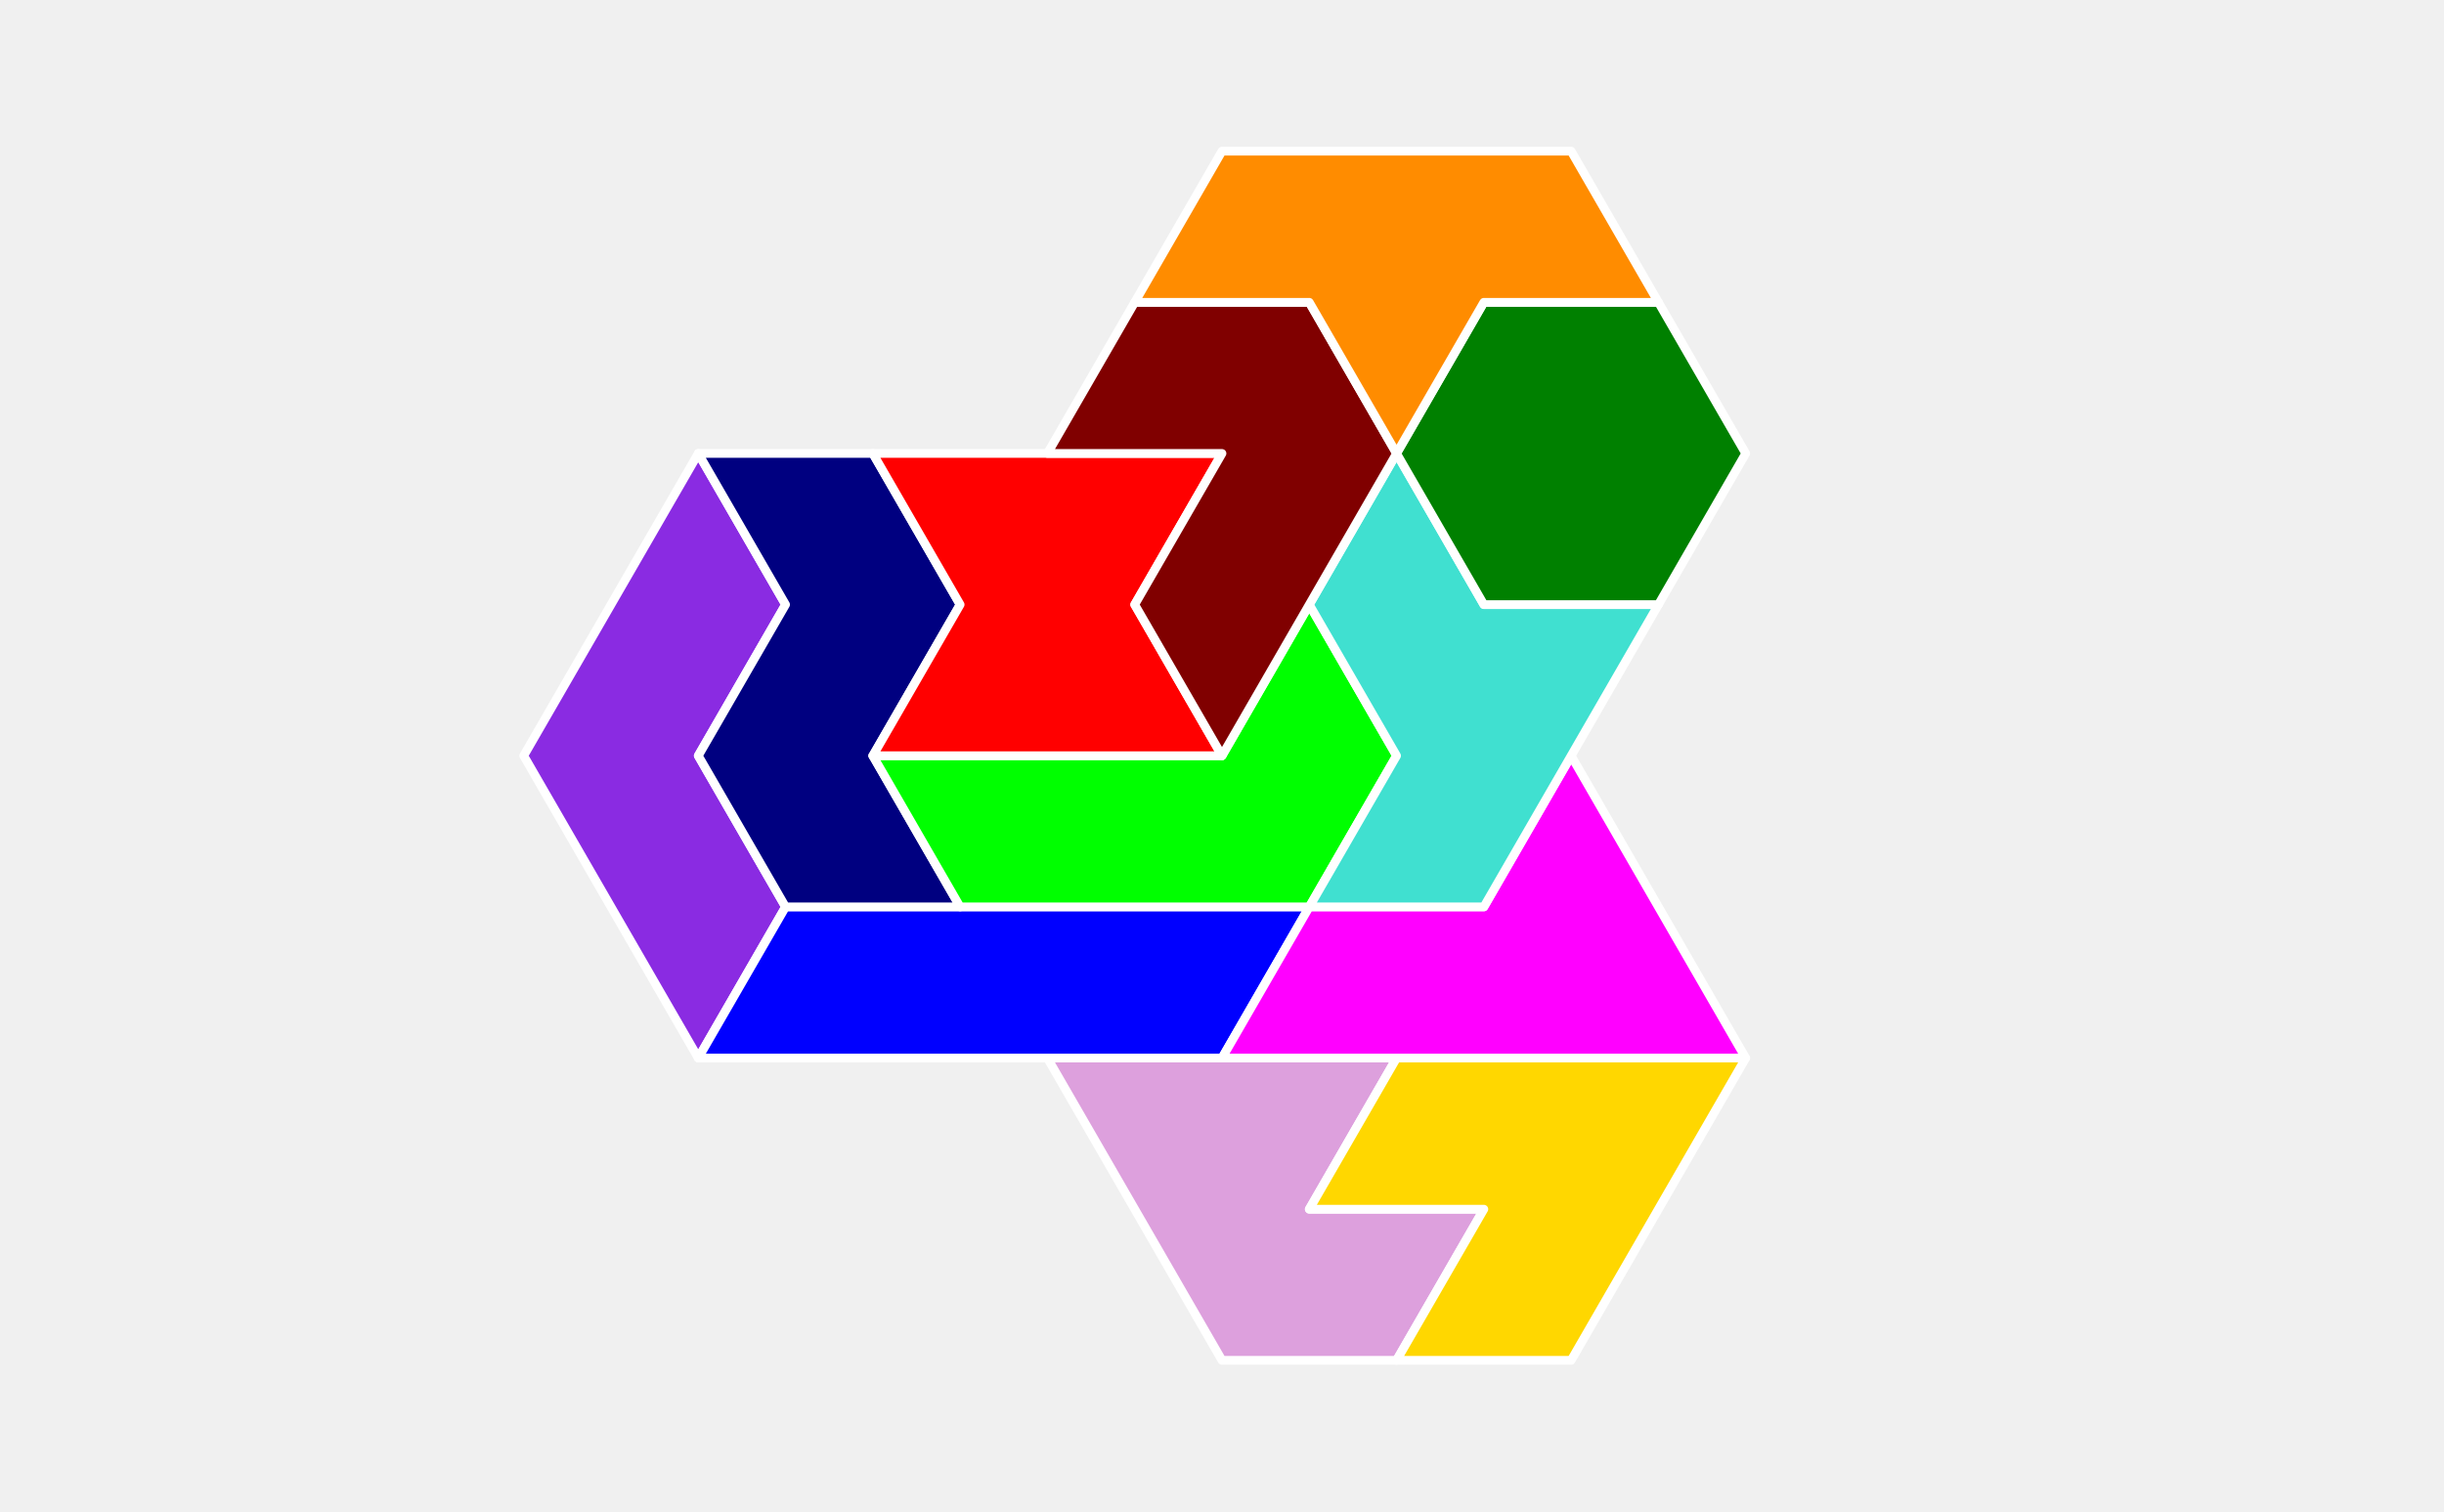
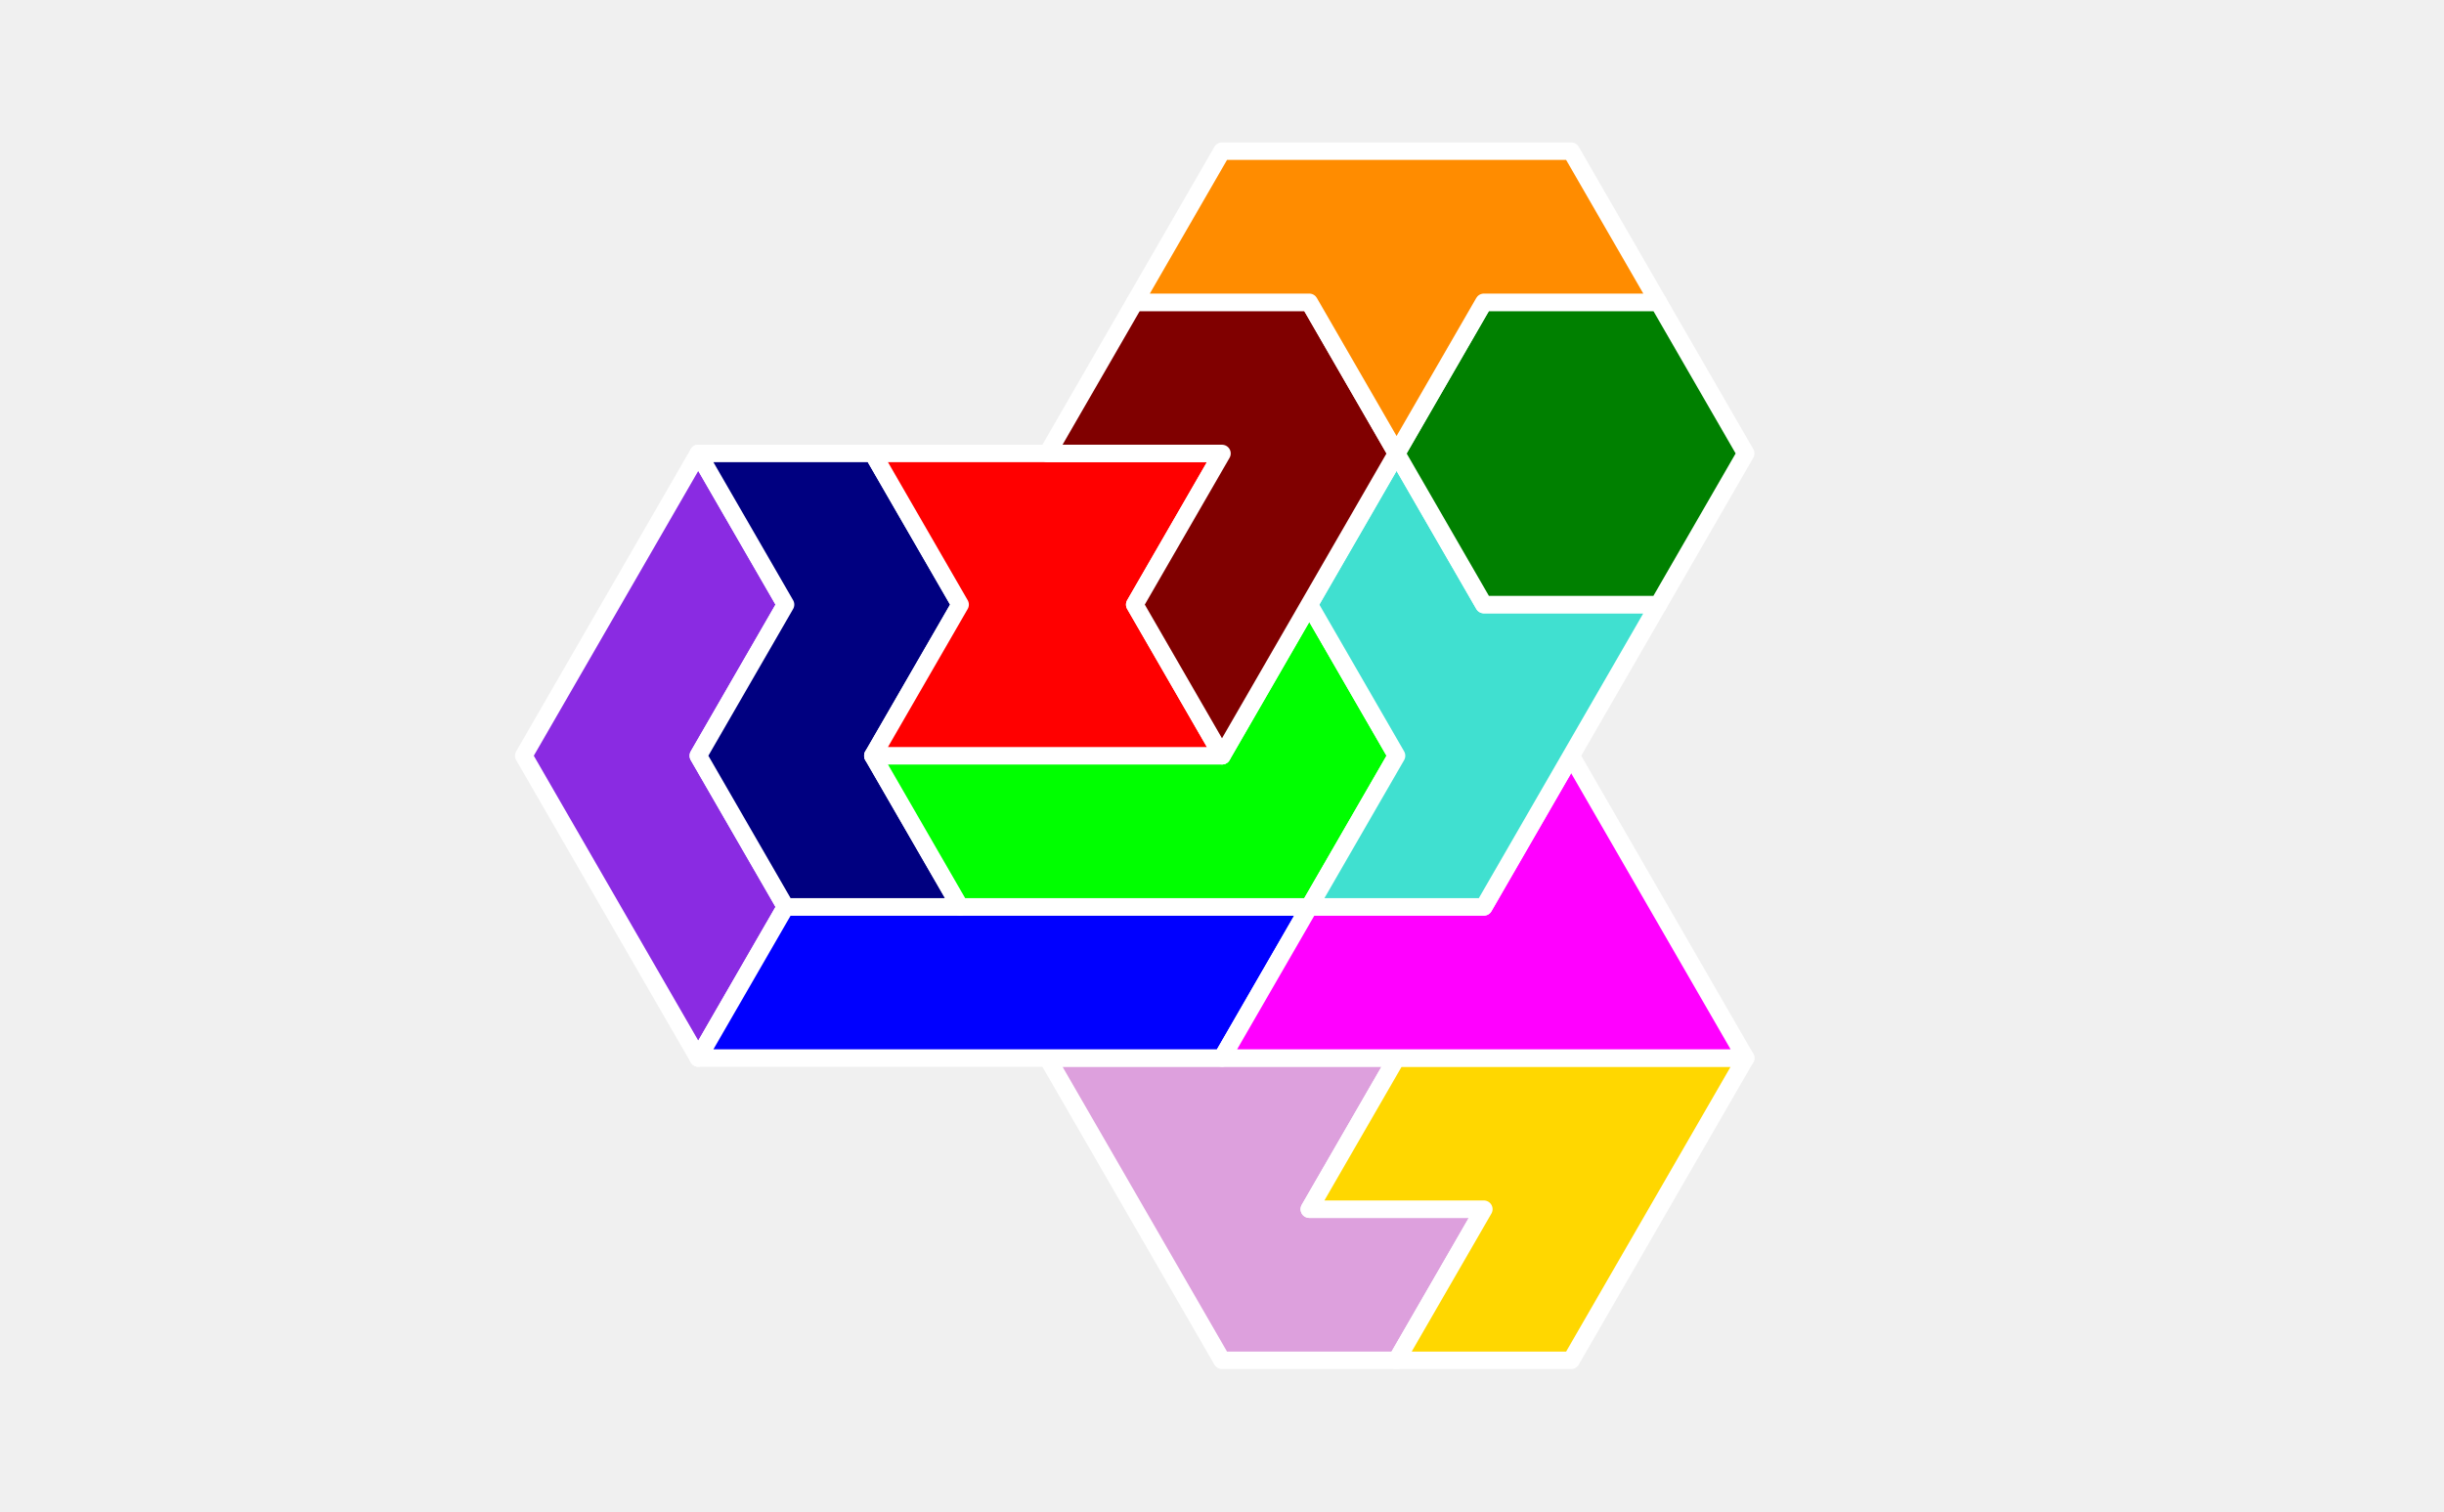
<svg xmlns="http://www.w3.org/2000/svg" width="140.0" height="86.603" viewBox="0 0 140.0 86.603">
  <g>
-     <polygon fill="plum" stroke="white" stroke-width="0.5" stroke-linejoin="round" points="65.000,69.282 70.000,77.942 80.000,77.942 85.000,69.282 75.000,69.282 80.000,60.622 60.000,60.622">
+     <polygon fill="plum" stroke="white" stroke-width="1" stroke-linejoin="round" points="65.000,69.282 70.000,77.942 80.000,77.942 85.000,69.282 75.000,69.282 80.000,60.622 60.000,60.622">
</polygon>
-     <polygon fill="gold" stroke="white" stroke-width="0.5" stroke-linejoin="round" points="80.000,77.942 90.000,77.942 100.000,60.622 80.000,60.622 75.000,69.282 85.000,69.282">
+     <polygon fill="gold" stroke="white" stroke-width="1" stroke-linejoin="round" points="80.000,77.942 90.000,77.942 100.000,60.622 80.000,60.622 75.000,69.282 85.000,69.282">
</polygon>
-     <polygon fill="blueviolet" stroke="white" stroke-width="0.5" stroke-linejoin="round" points="35.000,51.962 40.000,60.622 45.000,51.962 40.000,43.301 45.000,34.641 40.000,25.981 30.000,43.301">
+     <polygon fill="blueviolet" stroke="white" stroke-width="1" stroke-linejoin="round" points="35.000,51.962 40.000,60.622 45.000,51.962 40.000,43.301 45.000,34.641 40.000,25.981 30.000,43.301">
</polygon>
-     <polygon fill="blue" stroke="white" stroke-width="0.5" stroke-linejoin="round" points="40.000,60.622 70.000,60.622 75.000,51.962 45.000,51.962">
+     <polygon fill="blue" stroke="white" stroke-width="1" stroke-linejoin="round" points="40.000,60.622 70.000,60.622 75.000,51.962 45.000,51.962">
</polygon>
-     <polygon fill="magenta" stroke="white" stroke-width="0.5" stroke-linejoin="round" points="70.000,60.622 100.000,60.622 90.000,43.301 85.000,51.962 75.000,51.962">
+     <polygon fill="magenta" stroke="white" stroke-width="1" stroke-linejoin="round" points="70.000,60.622 100.000,60.622 90.000,43.301 85.000,51.962 75.000,51.962">
</polygon>
-     <polygon fill="navy" stroke="white" stroke-width="0.5" stroke-linejoin="round" points="40.000,43.301 45.000,51.962 55.000,51.962 50.000,43.301 55.000,34.641 50.000,25.981 40.000,25.981 45.000,34.641">
+     <polygon fill="navy" stroke="white" stroke-width="1" stroke-linejoin="round" points="40.000,43.301 45.000,51.962 55.000,51.962 50.000,43.301 55.000,34.641 50.000,25.981 40.000,25.981 45.000,34.641">
</polygon>
-     <polygon fill="lime" stroke="white" stroke-width="0.5" stroke-linejoin="round" points="50.000,43.301 55.000,51.962 75.000,51.962 80.000,43.301 75.000,34.641 70.000,43.301">
+     <polygon fill="lime" stroke="white" stroke-width="1" stroke-linejoin="round" points="50.000,43.301 55.000,51.962 75.000,51.962 80.000,43.301 75.000,34.641 70.000,43.301">
</polygon>
-     <polygon fill="turquoise" stroke="white" stroke-width="0.5" stroke-linejoin="round" points="75.000,51.962 85.000,51.962 95.000,34.641 85.000,34.641 80.000,25.981 75.000,34.641 80.000,43.301">
+     <polygon fill="turquoise" stroke="white" stroke-width="1" stroke-linejoin="round" points="75.000,51.962 85.000,51.962 95.000,34.641 85.000,34.641 80.000,25.981 75.000,34.641 80.000,43.301">
</polygon>
-     <polygon fill="red" stroke="white" stroke-width="0.5" stroke-linejoin="round" points="50.000,43.301 70.000,43.301 65.000,34.641 70.000,25.981 50.000,25.981 55.000,34.641">
+     <polygon fill="red" stroke="white" stroke-width="1" stroke-linejoin="round" points="50.000,43.301 70.000,43.301 65.000,34.641 70.000,25.981 50.000,25.981 55.000,34.641">
</polygon>
-     <polygon fill="maroon" stroke="white" stroke-width="0.5" stroke-linejoin="round" points="65.000,34.641 70.000,43.301 80.000,25.981 75.000,17.321 65.000,17.321 60.000,25.981 70.000,25.981">
+     <polygon fill="maroon" stroke="white" stroke-width="1" stroke-linejoin="round" points="65.000,34.641 70.000,43.301 80.000,25.981 75.000,17.321 65.000,17.321 60.000,25.981 70.000,25.981">
</polygon>
-     <polygon fill="green" stroke="white" stroke-width="0.5" stroke-linejoin="round" points="80.000,25.981 85.000,34.641 95.000,34.641 100.000,25.981 95.000,17.321 85.000,17.321">
+     <polygon fill="green" stroke="white" stroke-width="1" stroke-linejoin="round" points="80.000,25.981 85.000,34.641 95.000,34.641 100.000,25.981 95.000,17.321 85.000,17.321">
</polygon>
-     <polygon fill="darkorange" stroke="white" stroke-width="0.5" stroke-linejoin="round" points="75.000,17.321 80.000,25.981 85.000,17.321 95.000,17.321 90.000,8.660 70.000,8.660 65.000,17.321">
+     <polygon fill="darkorange" stroke="white" stroke-width="1" stroke-linejoin="round" points="75.000,17.321 80.000,25.981 85.000,17.321 95.000,17.321 90.000,8.660 70.000,8.660 65.000,17.321">
</polygon>
  </g>
</svg>
